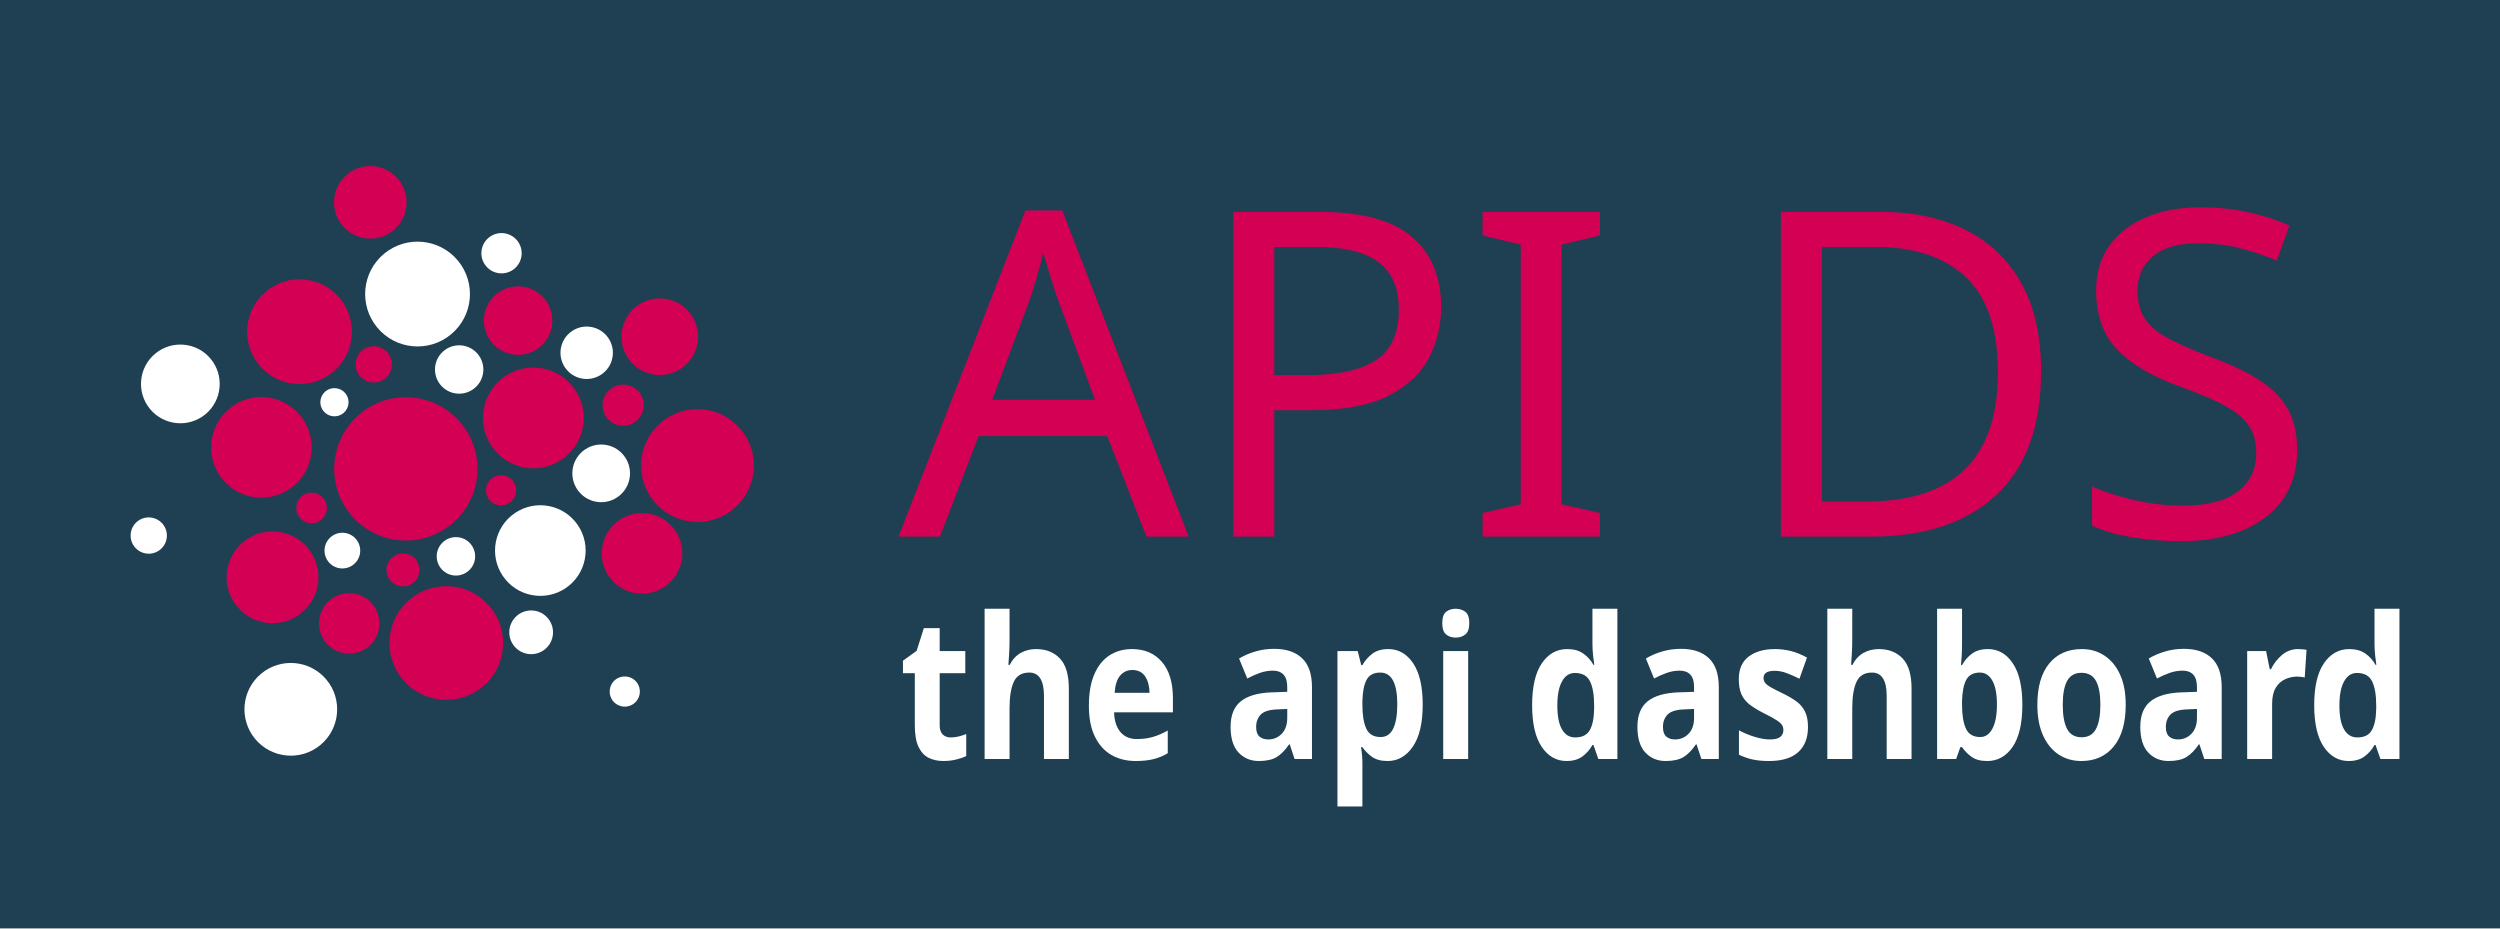
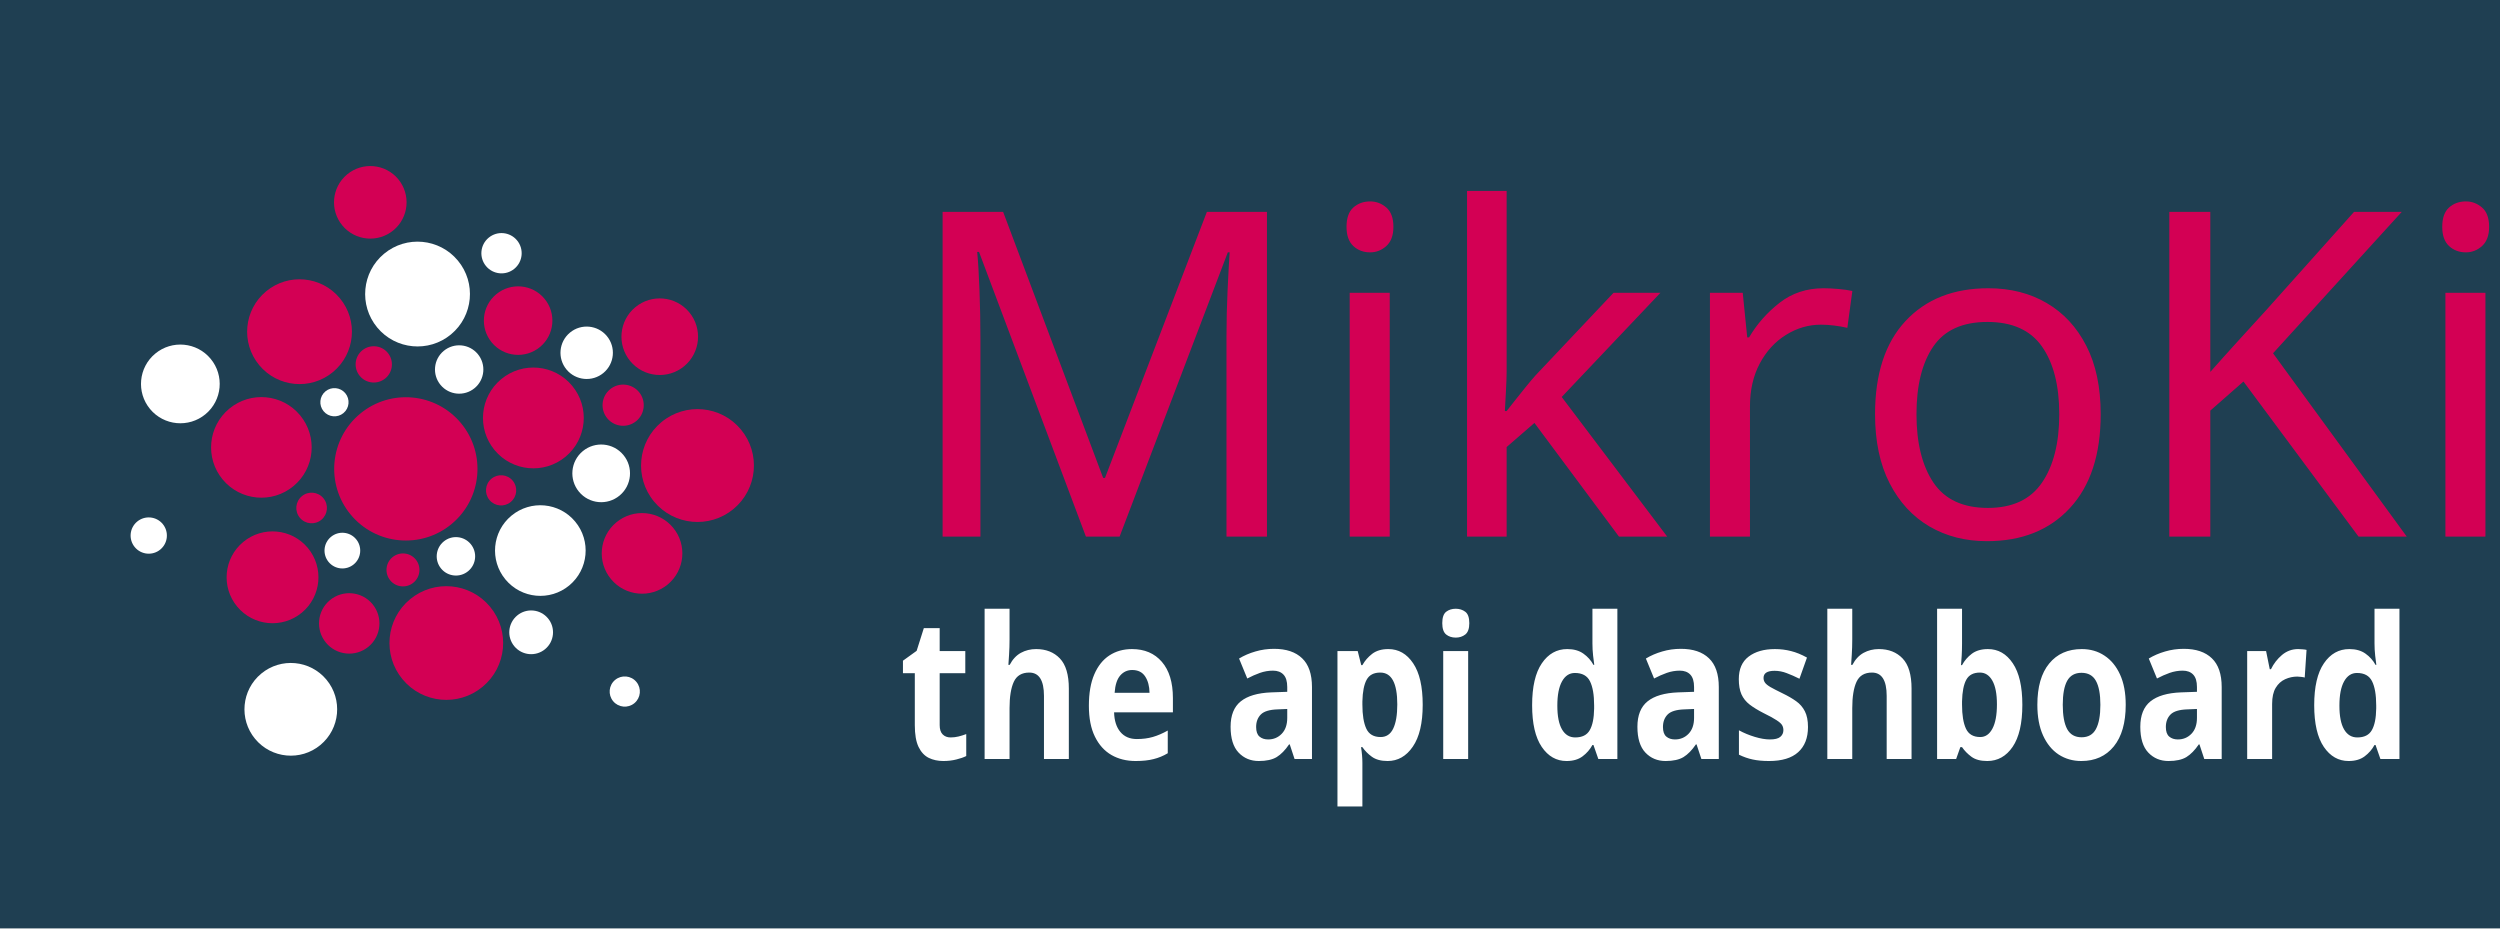
<svg xmlns="http://www.w3.org/2000/svg" xmlns:ns1="http://www.openswatchbook.org/uri/2009/osb" xmlns:xlink="http://www.w3.org/1999/xlink" width="2002.857" height="743.751" viewBox="0 0 529.923 196.784" version="1.1" id="svg8">
  <defs id="defs2">
    <linearGradient id="linearGradient2466">
      <stop style="stop-color:#000000;stop-opacity:1;" offset="0" id="stop2462" />
      <stop style="stop-color:#000000;stop-opacity:0;" offset="1" id="stop2464" />
    </linearGradient>
    <linearGradient id="linearGradient2458">
      <stop style="stop-color:#000000;stop-opacity:1;" offset="0" id="stop2454" />
      <stop style="stop-color:#000000;stop-opacity:0;" offset="1" id="stop2456" />
    </linearGradient>
    <linearGradient id="linearGradient2448" ns1:paint="solid">
      <stop style="stop-color:#000000;stop-opacity:1;" offset="0" id="stop2446" />
    </linearGradient>
    <linearGradient xlink:href="#linearGradient2458" id="linearGradient2460" x1="207.418" y1="182.6" x2="547.964" y2="182.6" gradientUnits="userSpaceOnUse" />
    <linearGradient xlink:href="#linearGradient2466" id="linearGradient2468" x1="191.125" y1="126.895" x2="503.508" y2="126.895" gradientUnits="userSpaceOnUse" />
  </defs>
  <g id="layer1" transform="translate(-3.2697405e-6,-51.23478)" style="display:inline">
    <rect id="rect3713" width="529.923" height="196.784" x="3.2697405e-006" y="51.235" style="fill:#1f3f52;fill-opacity:1;stroke:none;stroke-width:0.228" />
    <flowRoot xml:space="preserve" id="flowRoot3721" style="font-style:normal;font-weight:normal;font-size:40px;line-height:1.25;font-family:sans-serif;letter-spacing:0px;word-spacing:0px;fill:#000000;fill-opacity:1;stroke:none">
      <flowRegion id="flowRegion3723">
        <rect id="rect3725" width="57.143" height="51.429" x="920" y="548.571" />
      </flowRegion>
      <flowPara id="flowPara3727" />
    </flowRoot>
    <text xml:space="preserve" style="font-style:normal;font-weight:normal;font-size:37.407px;line-height:1.25;font-family:sans-serif;letter-spacing:0px;word-spacing:0px;fill:#d40055;fill-opacity:0.996;stroke:none;stroke-width:0.935;stroke-opacity:1;" x="190.462" y="164.978" id="text3719">
-       <tspan id="tspan3717" x="190.462" y="164.978" style="font-style:normal;font-variant:normal;font-weight:normal;font-stretch:normal;font-size:96.412px;font-family:Gugi;-inkscape-font-specification:Gugi;fill:#d40055;fill-opacity:0.996;stroke:none;stroke-width:0.935;stroke-opacity:1;">API DS</tspan>
+       <tspan id="tspan3717" x="190.462" y="164.978" style="font-style:normal;font-variant:normal;font-weight:normal;font-stretch:normal;font-size:96.412px;font-family:Gugi;-inkscape-font-specification:Gugi;fill:#d40055;fill-opacity:0.996;stroke:none;stroke-width:0.935;stroke-opacity:1;">MikroKit</tspan>
    </text>
    <text xml:space="preserve" style="font-style:normal;font-weight:normal;font-size:38.523px;line-height:1.25;font-family:sans-serif;letter-spacing:0px;word-spacing:0px;fill:#ffffff;fill-opacity:1;stroke:none;stroke-width:0.963;stroke-opacity:1;" x="207.311" y="195" id="text195" transform="scale(0.9192863,1.0878)">
      <tspan id="tspan193" x="207.311" y="195" style="font-style:normal;font-variant:normal;font-weight:bold;font-stretch:normal;font-family:Gugi;-inkscape-font-specification:'Gugi Bold';fill:#ffffff;fill-opacity:1;stroke:none;stroke-width:0.963;stroke-opacity:1;">the api dashboard</tspan>
    </text>
  </g>
  <g id="layer3" style="display:inline" transform="translate(-3.2697405e-6,-18.81813)">
    <g id="g922" style="fill:#ffffff">
      <circle transform="rotate(-39.66476)" id="circle92" r="5.127" cy="136.904" cx="12.92" style="fill:#ffffff;fill-opacity:1;stroke:none;stroke-width:1.433;stroke-opacity:1" />
      <circle transform="rotate(-39.66476)" id="circle98" r="5.555" cy="151.428" cx="35.988" style="fill:#ffffff;fill-opacity:1;stroke:none;stroke-width:1.433;stroke-opacity:1" />
      <circle transform="rotate(-39.66476)" id="circle100" r="4.271" cy="123.661" cx="35.562" style="fill:#ffffff;fill-opacity:1;stroke:none;stroke-width:1.433;stroke-opacity:1" />
      <circle transform="rotate(-39.66476)" id="circle102" r="11.107" cy="118.961" cx="16.337" style="fill:#ffffff;fill-opacity:1;stroke:none;stroke-width:1.433;stroke-opacity:1" />
      <circle transform="rotate(-39.66476)" id="circle106" r="3.845" cy="121.999" cx="-60.2" style="fill:#ffffff;fill-opacity:1;stroke:none;stroke-width:1.433;stroke-opacity:1" />
      <circle transform="rotate(-39.66476)" id="circle114" r="2.99" cy="125.369" cx="-11.859" style="fill:#ffffff;fill-opacity:1;stroke:none;stroke-width:1.433;stroke-opacity:1" />
      <circle transform="rotate(-39.66476)" id="circle116" r="9.826" cy="169.573" cx="-60.529" style="fill:#ffffff;fill-opacity:1;stroke:none;stroke-width:1.433;stroke-opacity:1" />
      <circle transform="rotate(-39.66476)" id="circle118" r="8.342" cy="101.533" cx="-34.527" style="fill:#ffffff;fill-opacity:1;stroke:none;stroke-width:1.433;stroke-opacity:1" />
      <circle transform="rotate(-39.66476)" id="circle132" r="4.635" cy="189.527" cx="-10.892" style="fill:#ffffff;fill-opacity:1;stroke:none;stroke-width:1.433;stroke-opacity:1" />
      <circle transform="rotate(-39.66476)" id="circle136" r="6.112" cy="173.064" cx="22.04" style="fill:#ffffff;fill-opacity:1;stroke:none;stroke-width:1.433;stroke-opacity:1" />
      <circle transform="rotate(-39.66476)" id="circle140" r="3.202" cy="211.856" cx="-3.632" style="fill:#ffffff;fill-opacity:1;stroke:none;stroke-width:1.433;stroke-opacity:1" />
      <circle transform="rotate(-39.66476)" id="circle142" r="9.604" cy="177.429" cx="1.666" style="fill:#ffffff;fill-opacity:1;stroke:none;stroke-width:1.433;stroke-opacity:1" />
      <circle transform="rotate(-39.66476)" id="circle144" r="4.074" cy="166.951" cx="-12.888" style="fill:#ffffff;fill-opacity:1;stroke:none;stroke-width:1.433;stroke-opacity:1" />
      <circle transform="rotate(-39.66476)" id="circle148" r="3.784" cy="150.652" cx="-30.642" style="fill:#ffffff;fill-opacity:1;stroke:none;stroke-width:1.433;stroke-opacity:1" />
    </g>
    <g id="g941" style="fill:#d40055;fill-opacity:0.996">
      <circle transform="rotate(-39.66476)" id="circle90" r="15.186" cy="145.904" cx="-9.229" style="fill:#d40055;fill-opacity:0.996;stroke:none;stroke-width:1.433;stroke-opacity:1" />
      <circle transform="rotate(-39.66476)" id="circle94" r="10.681" cy="154.847" cx="18.473" style="fill:#d40055;fill-opacity:0.996;stroke:none;stroke-width:1.433;stroke-opacity:1" />
      <circle transform="rotate(-39.66476)" id="circle96" r="7.262" cy="136.904" cx="29.154" style="fill:#d40055;fill-opacity:0.996;stroke:none;stroke-width:1.433;stroke-opacity:1" />
      <circle transform="rotate(-39.66476)" id="circle104" r="3.845" cy="124.515" cx="-0.323" style="fill:#d40055;fill-opacity:0.996;stroke:none;stroke-width:1.433;stroke-opacity:1" />
      <circle transform="rotate(-39.66476)" id="circle108" r="8.118" cy="158.69" cx="50.086" style="fill:#d40055;fill-opacity:0.996;stroke:none;stroke-width:1.433;stroke-opacity:1" />
      <circle transform="rotate(-39.66476)" id="circle110" r="7.69" cy="97.602" cx="21.036" style="fill:#d40055;fill-opacity:0.996;stroke:none;stroke-width:1.433;stroke-opacity:1" />
      <circle transform="rotate(-39.66476)" id="circle112" r="11.106" cy="109.136" cx="-8.013" style="fill:#d40055;fill-opacity:0.996;stroke:none;stroke-width:1.433;stroke-opacity:1" />
      <circle transform="rotate(-39.66476)" id="circle120" r="10.66" cy="122.853" cx="-29.893" style="fill:#d40055;fill-opacity:0.996;stroke:none;stroke-width:1.433;stroke-opacity:1" />
      <circle transform="rotate(-39.66476)" id="circle122" r="3.244" cy="139.537" cx="-29.893" style="fill:#d40055;fill-opacity:0.996;stroke:none;stroke-width:1.433;stroke-opacity:1" />
      <circle transform="rotate(-39.66476)" id="circle124" r="9.732" cy="145.56" cx="-45.651" style="fill:#d40055;fill-opacity:0.996;stroke:none;stroke-width:1.433;stroke-opacity:1" />
      <circle transform="rotate(-39.66476)" id="circle126" r="11.961" cy="184.819" cx="38.813" style="fill:#d40055;fill-opacity:0.996;stroke:none;stroke-width:1.433;stroke-opacity:1" />
      <circle transform="rotate(-39.66476)" id="circle128" r="8.544" cy="191.653" cx="17.879" style="fill:#d40055;fill-opacity:0.996;stroke:none;stroke-width:1.433;stroke-opacity:1" />
      <circle transform="rotate(-39.66476)" id="circle130" r="12.049" cy="179.796" cx="-26.187" style="fill:#d40055;fill-opacity:0.996;stroke:none;stroke-width:1.433;stroke-opacity:1" />
      <circle transform="rotate(-39.66476)" id="circle134" r="4.365" cy="164.914" cx="34.847" style="fill:#d40055;fill-opacity:0.996;stroke:none;stroke-width:1.433;stroke-opacity:1" />
      <circle transform="rotate(-39.66476)" id="circle138" r="3.202" cy="162.295" cx="3.412" style="fill:#d40055;fill-opacity:0.996;stroke:none;stroke-width:1.433;stroke-opacity:1" />
      <circle transform="rotate(-39.66476)" id="circle146" r="3.493" cy="162.003" cx="-23.366" style="fill:#d40055;fill-opacity:0.996;stroke:none;stroke-width:1.433;stroke-opacity:1" />
      <circle transform="rotate(-39.66476)" id="circle150" r="6.404" cy="163.459" cx="-39.374" style="fill:#d40055;fill-opacity:0.996;stroke:none;stroke-width:1.433;stroke-opacity:1" />
    </g>
  </g>
  <g id="layer2" style="display:inline" transform="translate(-3.2697405e-6,-18.81813)" />
</svg>
